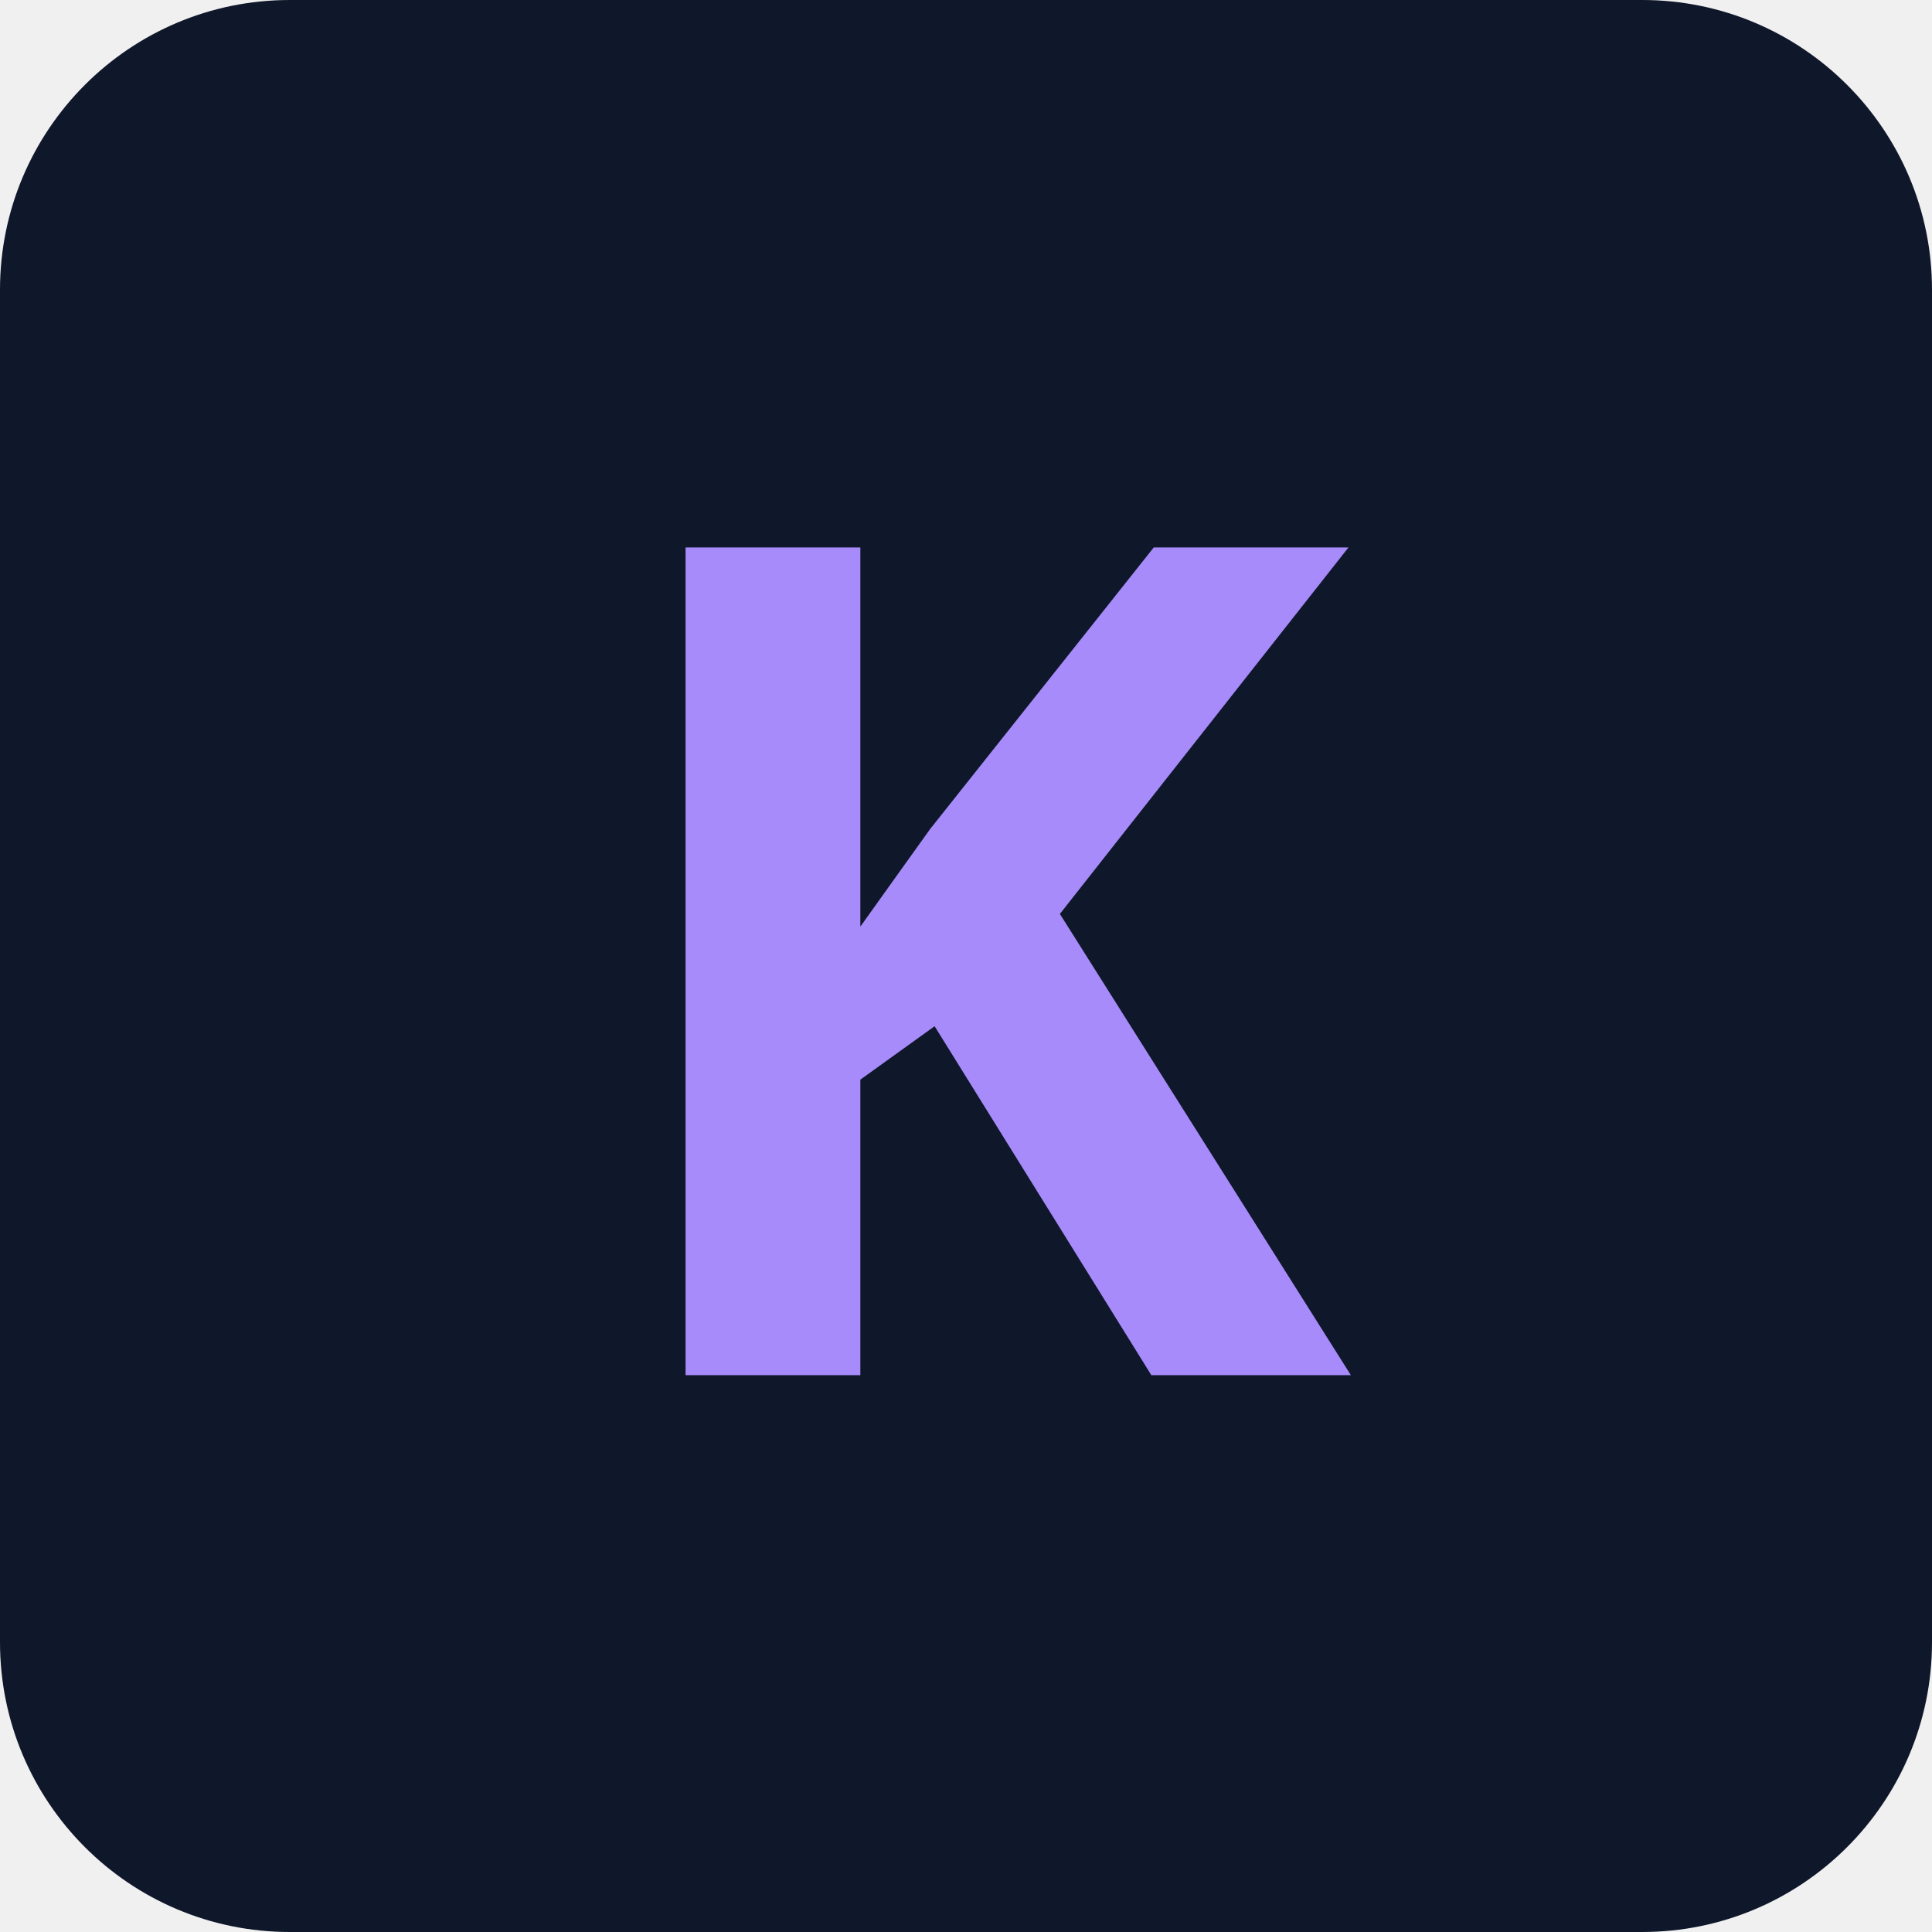
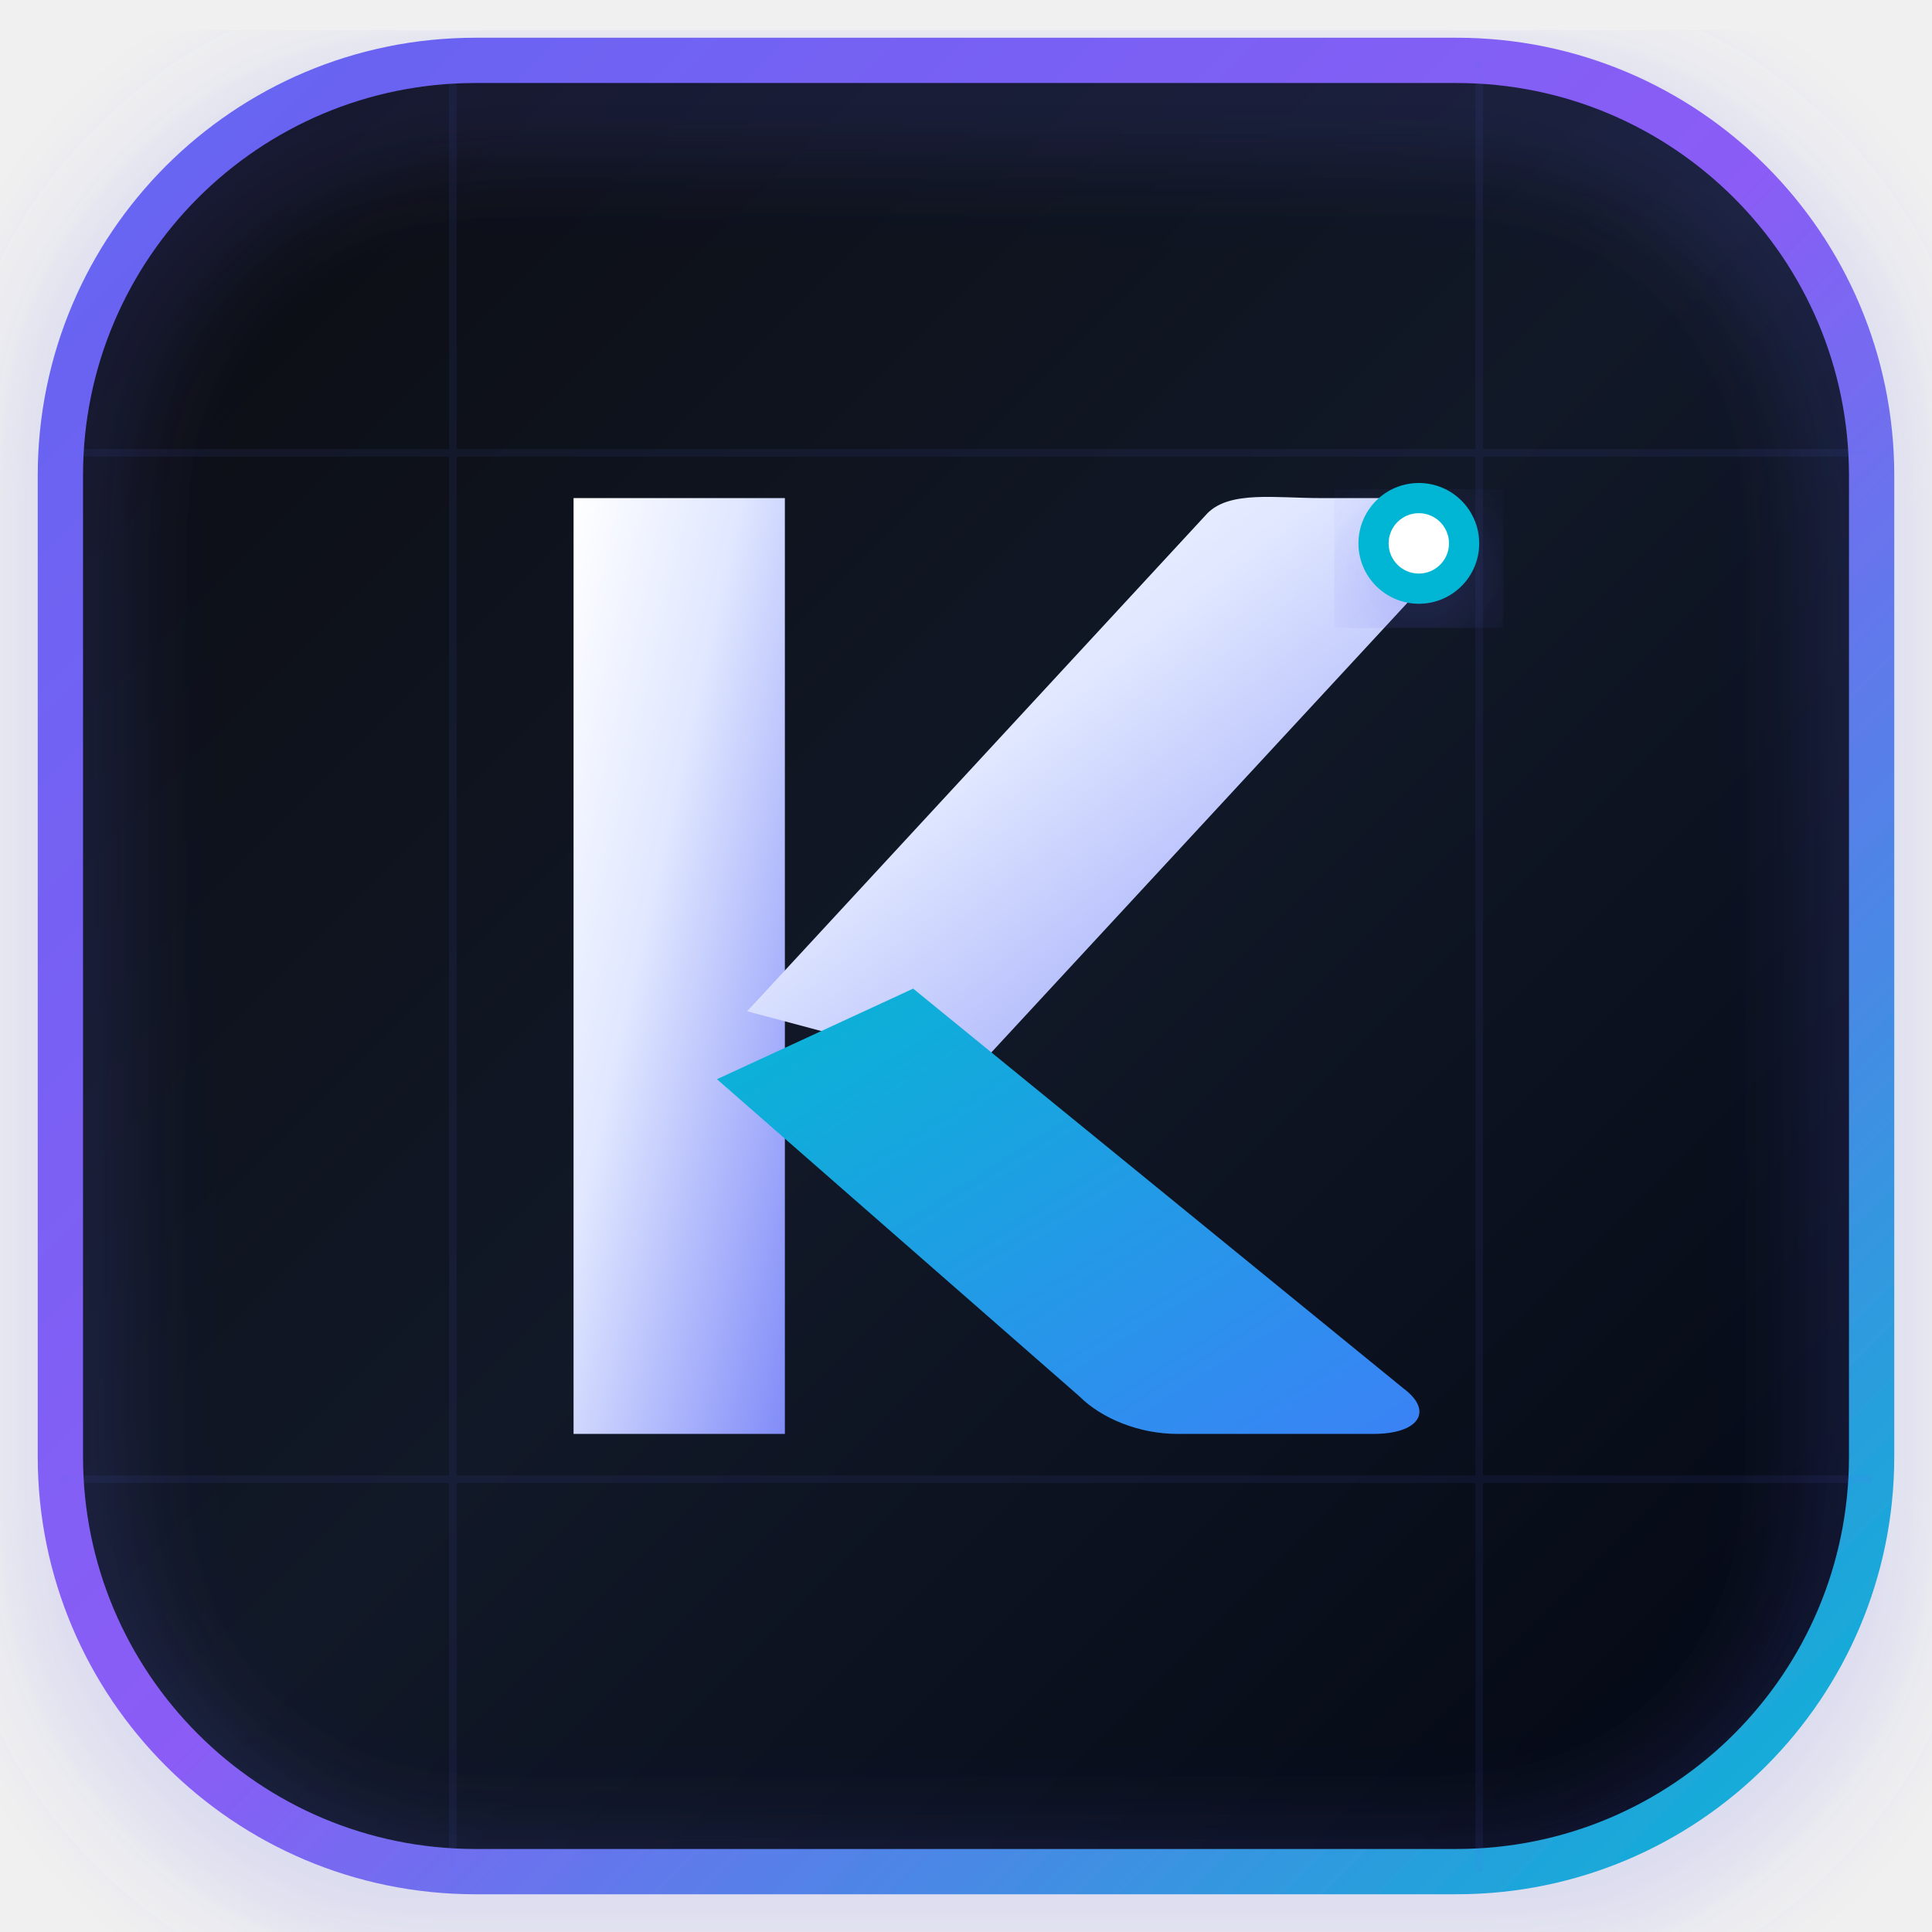
- <svg xmlns="http://www.w3.org/2000/svg" viewBox="0 0 100 100" width="150" height="150">
-   <rect width="100" height="100" rx="15" fill="#0f172a" />
-   <text x="50%" y="50%" fill="#a78bfa" font-size="60" font-family="Poppins, sans-serif" font-weight="700" text-anchor="middle" dominant-baseline="middle">
-     K
-   </text>
+ <svg xmlns="http://www.w3.org/2000/svg" viewBox="0 0 512 512" width="512" height="512">
+   <defs>
+     <linearGradient id="bgGrad" x1="0%" y1="0%" x2="100%" y2="100%">
+       <stop offset="0%" stop-color="#0B0C10" />
+       <stop offset="50%" stop-color="#111827" />
+       <stop offset="100%" stop-color="#030712" />
+     </linearGradient>
+     <linearGradient id="borderGrad" x1="0%" y1="0%" x2="100%" y2="100%">
+       <stop offset="0%" stop-color="#6366F1" />
+       <stop offset="50%" stop-color="#8B5CF6" />
+       <stop offset="100%" stop-color="#06B6D4" />
+     </linearGradient>
+     <linearGradient id="letterGrad" x1="0%" y1="0%" x2="100%" y2="100%">
+       <stop offset="0%" stop-color="#FFFFFF" />
+       <stop offset="40%" stop-color="#E0E7FF" />
+       <stop offset="100%" stop-color="#818CF8" />
+     </linearGradient>
+     <linearGradient id="accentGrad" x1="0%" y1="0%" x2="100%" y2="100%">
+       <stop offset="0%" stop-color="#06B6D4" />
+       <stop offset="100%" stop-color="#3B82F6" />
+     </linearGradient>
+     <filter id="glow" x="-20%" y="-20%" width="140%" height="140%">
+       <feDropShadow dx="0" dy="8" stdDeviation="16" flood-color="#6366F1" flood-opacity="0.45" />
+     </filter>
+   </defs>
+   <rect x="16" y="16" width="480" height="480" rx="110" fill="url(#bgGrad)" />
+   <rect x="16" y="16" width="480" height="480" rx="110" fill="none" stroke="url(#borderGrad)" stroke-width="12" filter="url(#glow)" />
+   <path d="M 120 16 L 120 496 M 392 16 L 392 496 M 16 120 L 496 120 M 16 392 L 496 392" stroke="#6366F1" stroke-opacity="0.08" stroke-width="2" />
+   <g transform="translate(4, 0)">
+     <path d="M 148 132 L 204 132 L 204 380 L 148 380 Z" fill="url(#letterGrad)" rx="8" />
+     <path d="M 194 268 L 316 136 C 322 130 334 132 346 132 L 372 132 C 382 132 386 142 378 150 L 254 284 Z" fill="url(#letterGrad)" />
+     <path d="M 238 262 L 368 368 C 376 374 372 380 360 380 L 308 380 C 298 380 288 376 282 370 L 186 286 Z" fill="url(#accentGrad)" />
+   </g>
+   <circle cx="376" cy="144" r="16" fill="#06B6D4" filter="url(#glow)" />
+   <circle cx="376" cy="144" r="8" fill="#FFFFFF" />
</svg>
